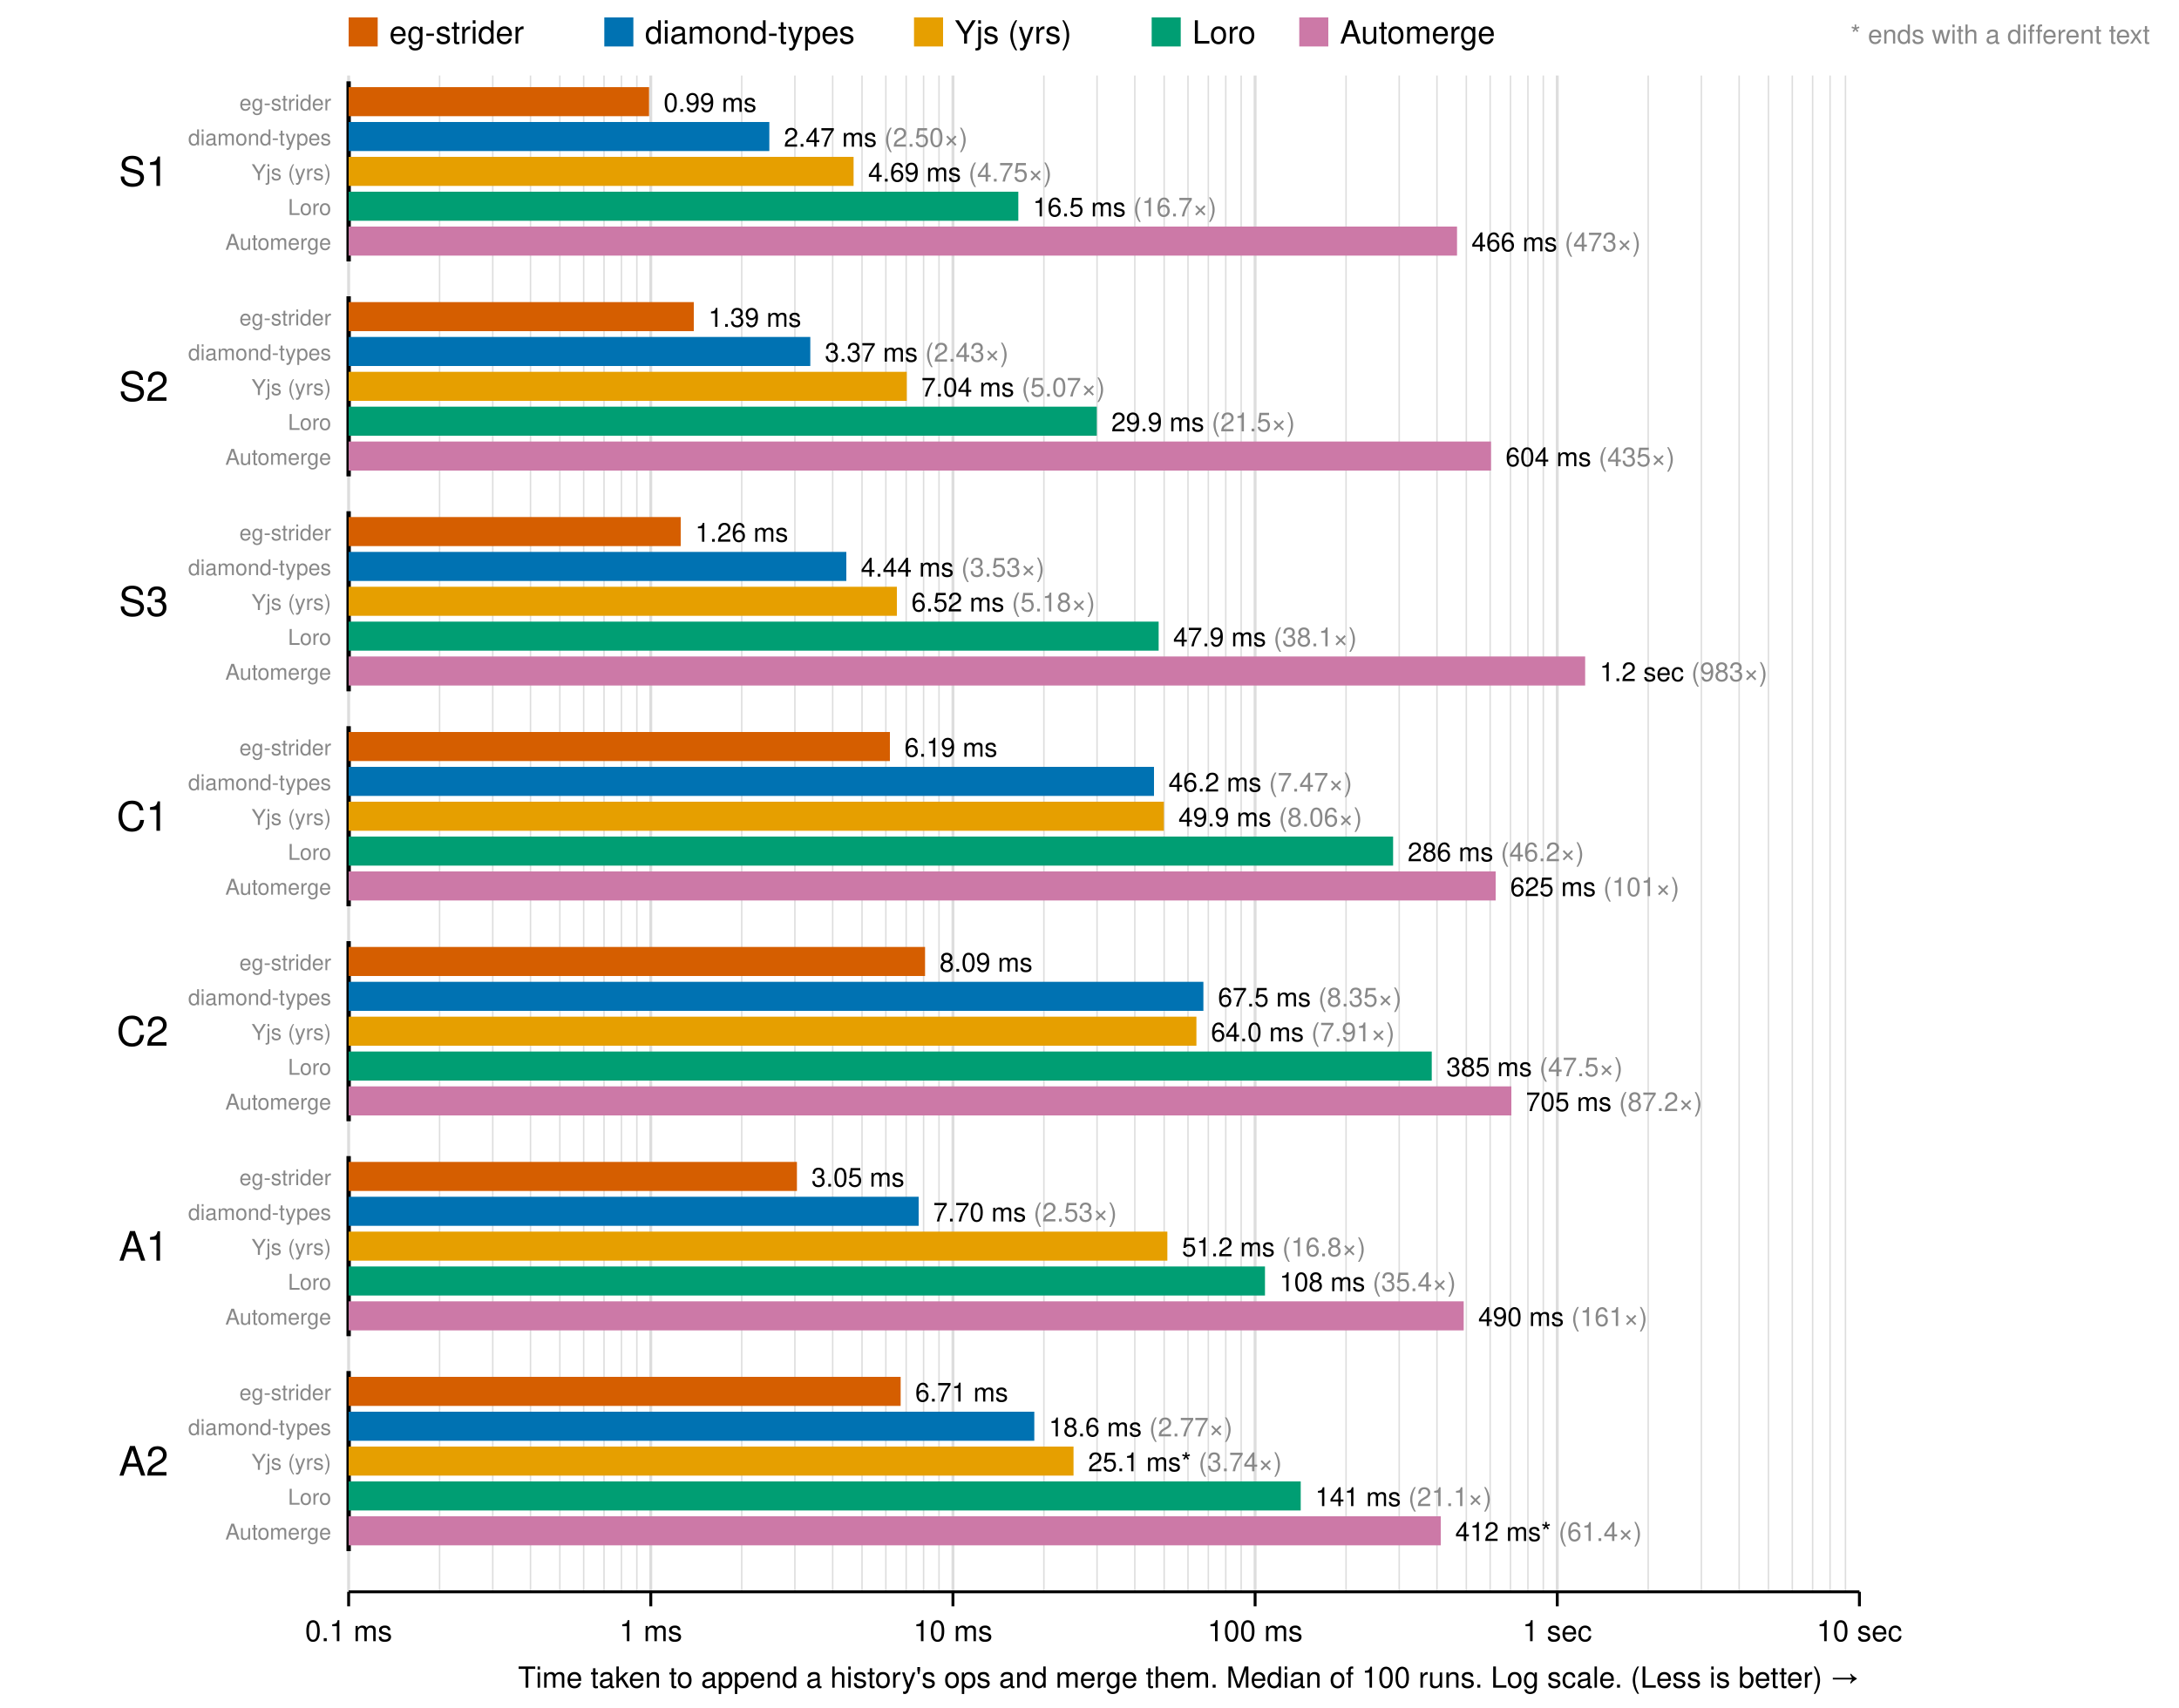
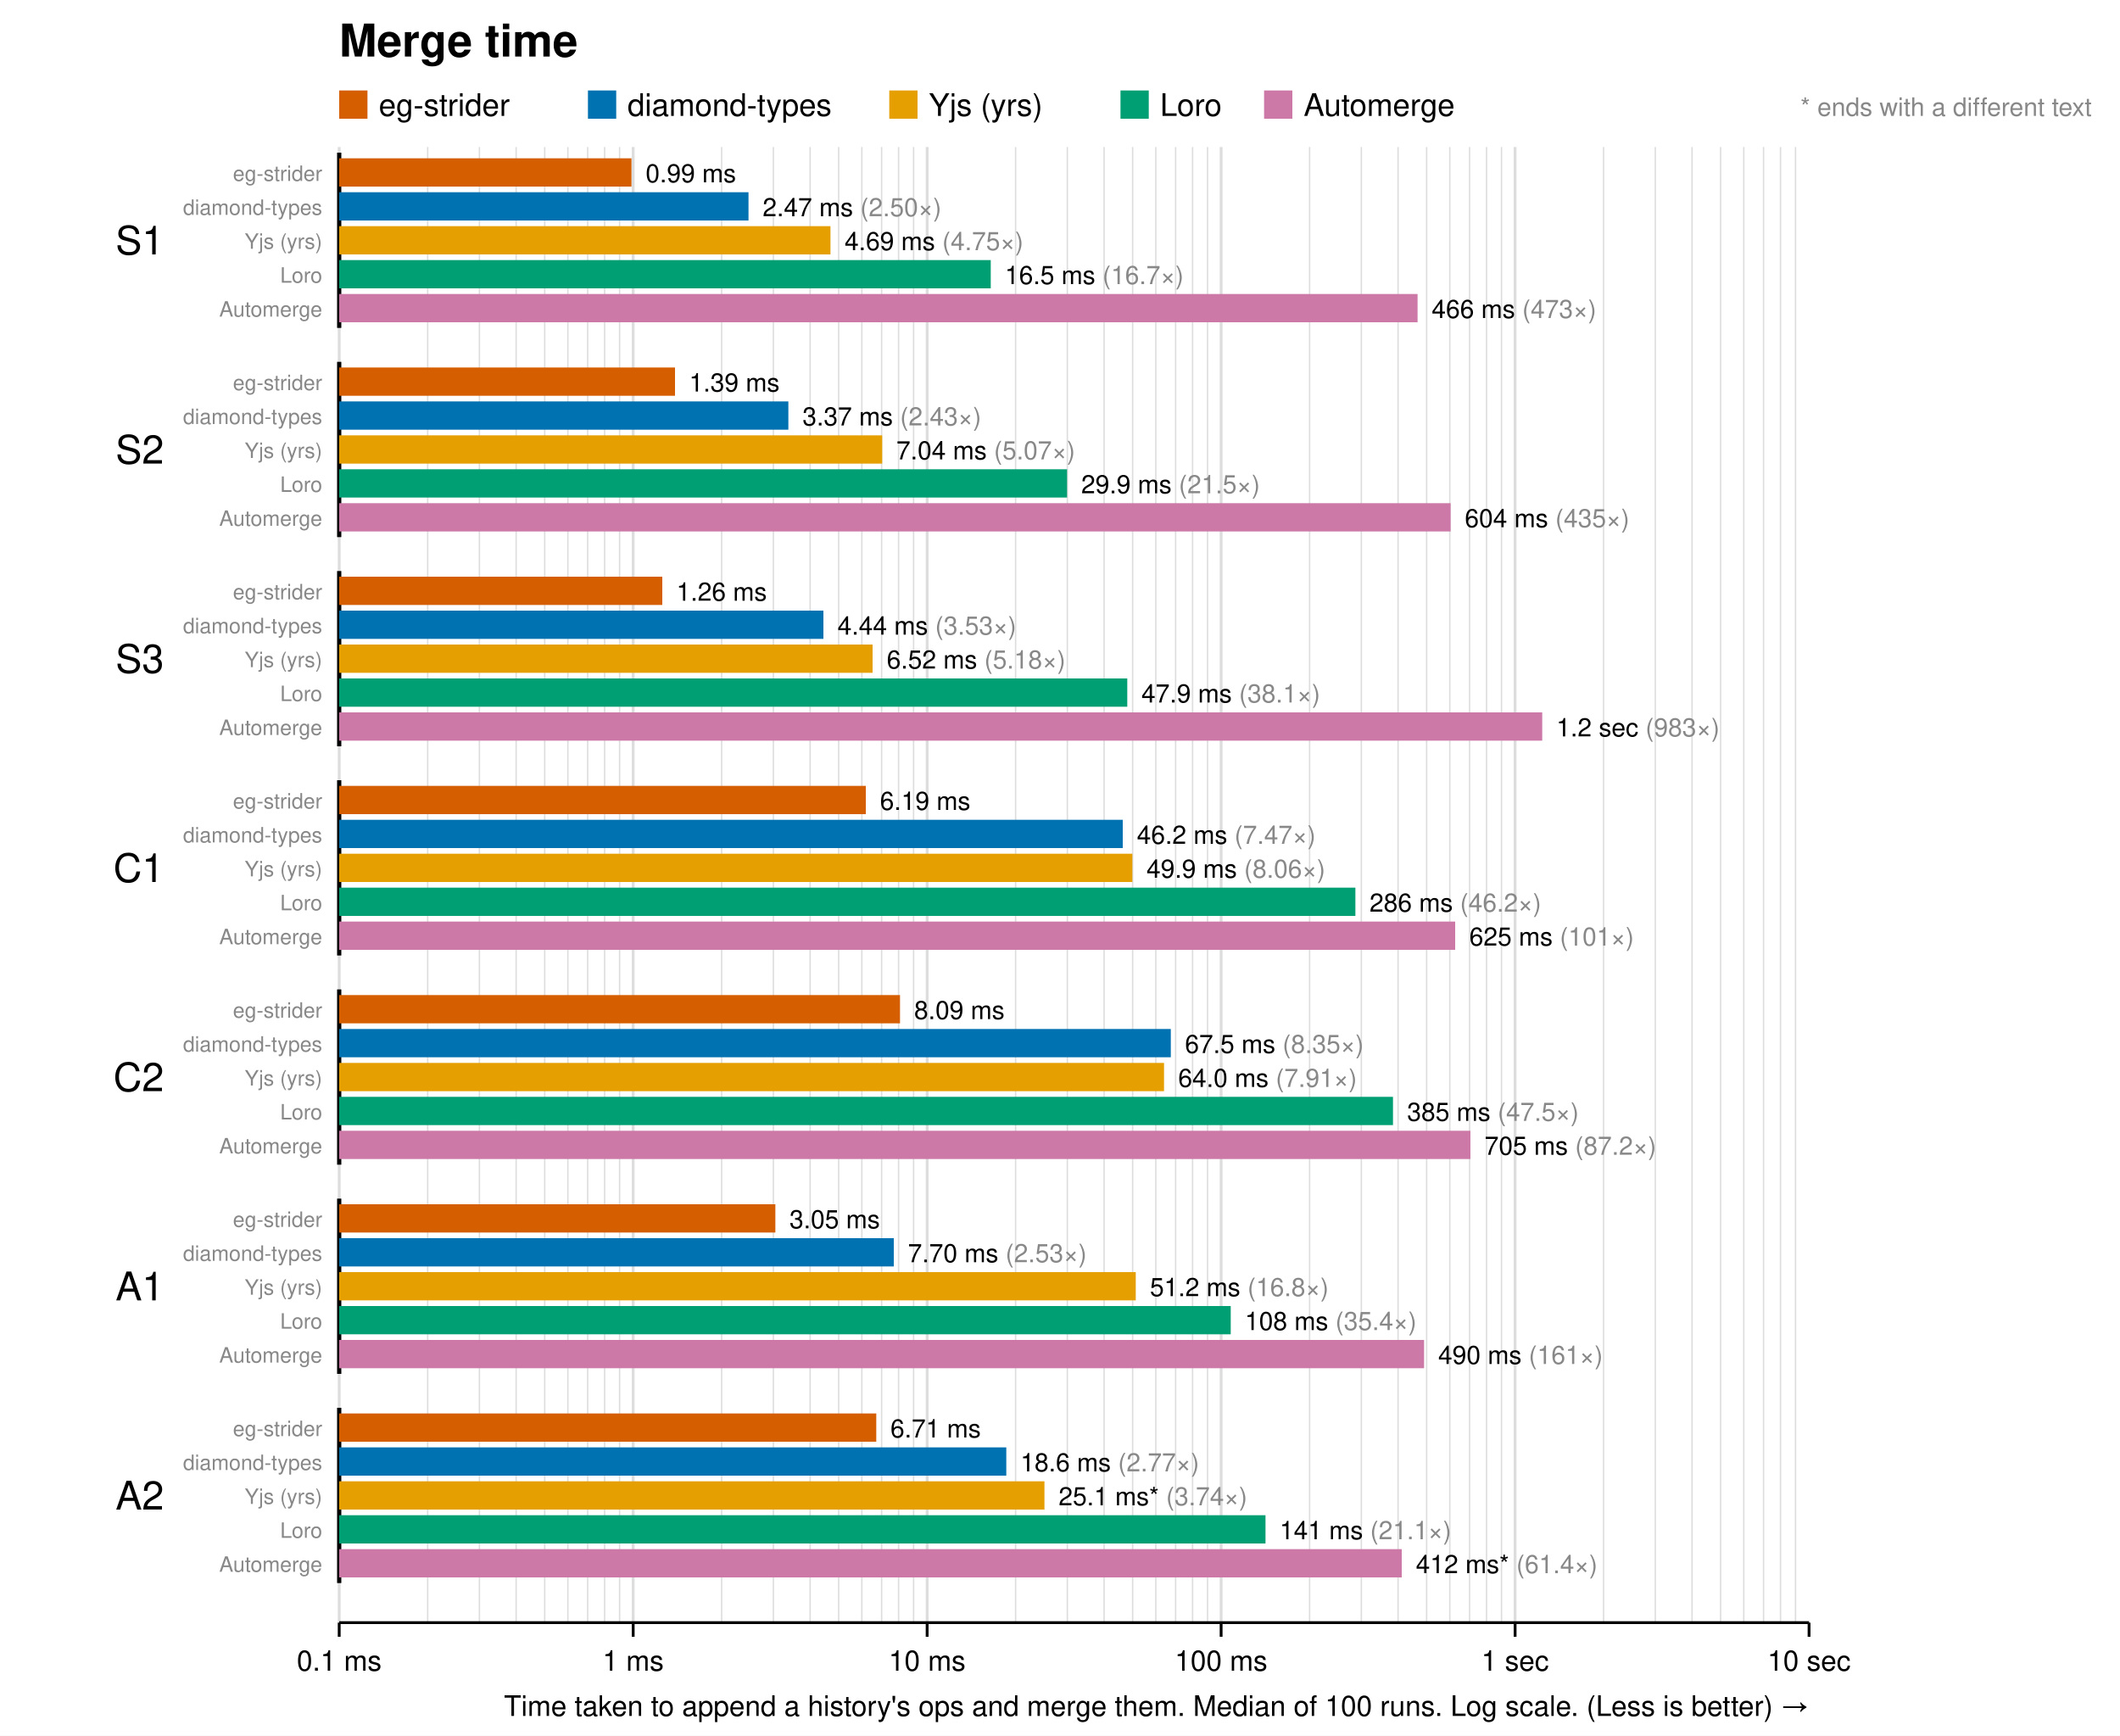
- <svg xmlns="http://www.w3.org/2000/svg" viewBox="0 0 750 588" font-family="Helvetica, Arial, sans-serif">
-   <rect width="750" height="588" fill="white" />
-   <rect x="120" y="6" width="10" height="10" fill="#d55e00" />
-   <text x="134" y="15" font-size="11">eg-strider</text>
-   <rect x="208.0" y="6" width="10" height="10" fill="#0072b2" />
-   <text x="222.0" y="15" font-size="11">diamond-types</text>
-   <rect x="314.6" y="6" width="10" height="10" fill="#e69f00" />
-   <text x="328.6" y="15" font-size="11">Yjs (yrs)</text>
-   <rect x="396.4" y="6" width="10" height="10" fill="#009e73" />
-   <text x="410.4" y="15" font-size="11">Loro</text>
-   <rect x="447.2" y="6" width="10" height="10" fill="#cc79a7" />
-   <text x="461.2" y="15" font-size="11">Automerge</text>
-   <text x="740" y="15" font-size="9" fill="#888" text-anchor="end">* ends with a different text</text>
-   <line x1="120.0" y1="26" x2="120.0" y2="548" stroke="#ddd" stroke-width="1" />
-   <line x1="151.3" y1="26" x2="151.3" y2="548" stroke="#ddd" stroke-width="0.5" />
-   <line x1="169.6" y1="26" x2="169.6" y2="548" stroke="#ddd" stroke-width="0.5" />
-   <line x1="182.6" y1="26" x2="182.6" y2="548" stroke="#ddd" stroke-width="0.5" />
-   <line x1="192.7" y1="26" x2="192.7" y2="548" stroke="#ddd" stroke-width="0.5" />
-   <line x1="200.9" y1="26" x2="200.9" y2="548" stroke="#ddd" stroke-width="0.5" />
-   <line x1="207.9" y1="26" x2="207.9" y2="548" stroke="#ddd" stroke-width="0.5" />
-   <line x1="213.9" y1="26" x2="213.9" y2="548" stroke="#ddd" stroke-width="0.5" />
-   <line x1="219.2" y1="26" x2="219.2" y2="548" stroke="#ddd" stroke-width="0.5" />
-   <line x1="224.0" y1="26" x2="224.0" y2="548" stroke="#ddd" stroke-width="1" />
-   <line x1="255.3" y1="26" x2="255.3" y2="548" stroke="#ddd" stroke-width="0.5" />
-   <line x1="273.6" y1="26" x2="273.6" y2="548" stroke="#ddd" stroke-width="0.5" />
-   <line x1="286.6" y1="26" x2="286.6" y2="548" stroke="#ddd" stroke-width="0.5" />
-   <line x1="296.7" y1="26" x2="296.7" y2="548" stroke="#ddd" stroke-width="0.5" />
-   <line x1="304.9" y1="26" x2="304.9" y2="548" stroke="#ddd" stroke-width="0.5" />
-   <line x1="311.9" y1="26" x2="311.9" y2="548" stroke="#ddd" stroke-width="0.5" />
-   <line x1="317.9" y1="26" x2="317.9" y2="548" stroke="#ddd" stroke-width="0.5" />
-   <line x1="323.2" y1="26" x2="323.2" y2="548" stroke="#ddd" stroke-width="0.5" />
-   <line x1="328.0" y1="26" x2="328.0" y2="548" stroke="#ddd" stroke-width="1" />
-   <line x1="359.3" y1="26" x2="359.3" y2="548" stroke="#ddd" stroke-width="0.5" />
-   <line x1="377.6" y1="26" x2="377.6" y2="548" stroke="#ddd" stroke-width="0.5" />
-   <line x1="390.6" y1="26" x2="390.6" y2="548" stroke="#ddd" stroke-width="0.5" />
-   <line x1="400.7" y1="26" x2="400.7" y2="548" stroke="#ddd" stroke-width="0.5" />
-   <line x1="408.9" y1="26" x2="408.9" y2="548" stroke="#ddd" stroke-width="0.5" />
-   <line x1="415.9" y1="26" x2="415.9" y2="548" stroke="#ddd" stroke-width="0.5" />
-   <line x1="421.9" y1="26" x2="421.9" y2="548" stroke="#ddd" stroke-width="0.5" />
-   <line x1="427.2" y1="26" x2="427.2" y2="548" stroke="#ddd" stroke-width="0.5" />
-   <line x1="432.0" y1="26" x2="432.0" y2="548" stroke="#ddd" stroke-width="1" />
-   <line x1="463.3" y1="26" x2="463.3" y2="548" stroke="#ddd" stroke-width="0.5" />
-   <line x1="481.6" y1="26" x2="481.6" y2="548" stroke="#ddd" stroke-width="0.5" />
-   <line x1="494.6" y1="26" x2="494.6" y2="548" stroke="#ddd" stroke-width="0.5" />
-   <line x1="504.7" y1="26" x2="504.7" y2="548" stroke="#ddd" stroke-width="0.5" />
-   <line x1="512.9" y1="26" x2="512.9" y2="548" stroke="#ddd" stroke-width="0.5" />
-   <line x1="519.9" y1="26" x2="519.9" y2="548" stroke="#ddd" stroke-width="0.5" />
-   <line x1="525.9" y1="26" x2="525.9" y2="548" stroke="#ddd" stroke-width="0.5" />
-   <line x1="531.2" y1="26" x2="531.2" y2="548" stroke="#ddd" stroke-width="0.5" />
-   <line x1="536.0" y1="26" x2="536.0" y2="548" stroke="#ddd" stroke-width="1" />
-   <line x1="567.3" y1="26" x2="567.3" y2="548" stroke="#ddd" stroke-width="0.5" />
-   <line x1="585.6" y1="26" x2="585.6" y2="548" stroke="#ddd" stroke-width="0.5" />
-   <line x1="598.6" y1="26" x2="598.6" y2="548" stroke="#ddd" stroke-width="0.5" />
-   <line x1="608.7" y1="26" x2="608.7" y2="548" stroke="#ddd" stroke-width="0.5" />
-   <line x1="616.9" y1="26" x2="616.9" y2="548" stroke="#ddd" stroke-width="0.5" />
-   <line x1="623.9" y1="26" x2="623.9" y2="548" stroke="#ddd" stroke-width="0.5" />
-   <line x1="629.9" y1="26" x2="629.9" y2="548" stroke="#ddd" stroke-width="0.5" />
-   <line x1="635.2" y1="26" x2="635.2" y2="548" stroke="#ddd" stroke-width="0.5" />
-   <line x1="120.0" y1="548" x2="120.0" y2="553" stroke="black" />
-   <text x="120.0" y="565" font-size="10" text-anchor="middle">0.1 ms</text>
-   <line x1="224.0" y1="548" x2="224.0" y2="553" stroke="black" />
-   <text x="224.0" y="565" font-size="10" text-anchor="middle">1 ms</text>
-   <line x1="328.0" y1="548" x2="328.0" y2="553" stroke="black" />
-   <text x="328.0" y="565" font-size="10" text-anchor="middle">10 ms</text>
-   <line x1="432.0" y1="548" x2="432.0" y2="553" stroke="black" />
-   <text x="432.0" y="565" font-size="10" text-anchor="middle">100 ms</text>
-   <line x1="536.0" y1="548" x2="536.0" y2="553" stroke="black" />
-   <text x="536.0" y="565" font-size="10" text-anchor="middle">1 sec</text>
-   <line x1="640.0" y1="548" x2="640.0" y2="553" stroke="black" />
-   <text x="640.0" y="565" font-size="10" text-anchor="middle">10 sec</text>
-   <line x1="120" y1="548" x2="640" y2="548" stroke="black" />
-   <text x="640" y="581" font-size="10" text-anchor="end">Time taken to append a history's ops and merge them. Median of 100 runs. Log scale. (Less is better) →</text>
-   <text x="58" y="64.0" font-size="14" text-anchor="end">S1</text>
-   <line x1="120" y1="28" x2="120" y2="90" stroke="black" stroke-width="1.5" />
-   <text x="114" y="38" font-size="7.5" fill="#888" text-anchor="end">eg-strider</text>
-   <rect x="120" y="30" width="103.4" height="10" fill="#d55e00" />
-   <text x="228.4" y="38.5" font-size="9">0.99 ms</text>
-   <text x="114" y="50" font-size="7.5" fill="#888" text-anchor="end">diamond-types</text>
-   <rect x="120" y="42" width="144.8" height="10" fill="#0072b2" />
-   <text x="269.8" y="50.5" font-size="9">2.47 ms <tspan fill="#888">(2.50×)</tspan>
-   </text>
-   <text x="114" y="62" font-size="7.5" fill="#888" text-anchor="end">Yjs (yrs)</text>
-   <rect x="120" y="54" width="173.8" height="10" fill="#e69f00" />
-   <text x="298.8" y="62.5" font-size="9">4.69 ms <tspan fill="#888">(4.75×)</tspan>
-   </text>
-   <text x="114" y="74" font-size="7.5" fill="#888" text-anchor="end">Loro</text>
-   <rect x="120" y="66" width="230.5" height="10" fill="#009e73" />
-   <text x="355.5" y="74.5" font-size="9">16.5 ms <tspan fill="#888">(16.7×)</tspan>
-   </text>
-   <text x="114" y="86" font-size="7.5" fill="#888" text-anchor="end">Automerge</text>
-   <rect x="120" y="78" width="381.5" height="10" fill="#cc79a7" />
-   <text x="506.5" y="86.5" font-size="9">466 ms <tspan fill="#888">(473×)</tspan>
-   </text>
-   <text x="58" y="138.0" font-size="14" text-anchor="end">S2</text>
-   <line x1="120" y1="102" x2="120" y2="164" stroke="black" stroke-width="1.5" />
-   <text x="114" y="112" font-size="7.5" fill="#888" text-anchor="end">eg-strider</text>
-   <rect x="120" y="104" width="118.8" height="10" fill="#d55e00" />
-   <text x="243.8" y="112.5" font-size="9">1.39 ms</text>
-   <text x="114" y="124" font-size="7.5" fill="#888" text-anchor="end">diamond-types</text>
-   <rect x="120" y="116" width="158.9" height="10" fill="#0072b2" />
-   <text x="283.9" y="124.5" font-size="9">3.37 ms <tspan fill="#888">(2.43×)</tspan>
-   </text>
-   <text x="114" y="136" font-size="7.5" fill="#888" text-anchor="end">Yjs (yrs)</text>
-   <rect x="120" y="128" width="192.1" height="10" fill="#e69f00" />
-   <text x="317.1" y="136.5" font-size="9">7.04 ms <tspan fill="#888">(5.07×)</tspan>
-   </text>
-   <text x="114" y="148" font-size="7.5" fill="#888" text-anchor="end">Loro</text>
-   <rect x="120" y="140" width="257.5" height="10" fill="#009e73" />
-   <text x="382.5" y="148.5" font-size="9">29.9 ms <tspan fill="#888">(21.5×)</tspan>
-   </text>
-   <text x="114" y="160" font-size="7.5" fill="#888" text-anchor="end">Automerge</text>
-   <rect x="120" y="152" width="393.2" height="10" fill="#cc79a7" />
-   <text x="518.2" y="160.5" font-size="9">604 ms <tspan fill="#888">(435×)</tspan>
-   </text>
-   <text x="58" y="212.0" font-size="14" text-anchor="end">S3</text>
-   <line x1="120" y1="176" x2="120" y2="238" stroke="black" stroke-width="1.5" />
-   <text x="114" y="186" font-size="7.5" fill="#888" text-anchor="end">eg-strider</text>
-   <rect x="120" y="178" width="114.3" height="10" fill="#d55e00" />
-   <text x="239.3" y="186.5" font-size="9">1.26 ms</text>
-   <text x="114" y="198" font-size="7.5" fill="#888" text-anchor="end">diamond-types</text>
-   <rect x="120" y="190" width="171.3" height="10" fill="#0072b2" />
-   <text x="296.3" y="198.5" font-size="9">4.44 ms <tspan fill="#888">(3.53×)</tspan>
-   </text>
-   <text x="114" y="210" font-size="7.5" fill="#888" text-anchor="end">Yjs (yrs)</text>
-   <rect x="120" y="202" width="188.7" height="10" fill="#e69f00" />
-   <text x="313.7" y="210.5" font-size="9">6.52 ms <tspan fill="#888">(5.18×)</tspan>
-   </text>
-   <text x="114" y="222" font-size="7.5" fill="#888" text-anchor="end">Loro</text>
-   <rect x="120" y="214" width="278.8" height="10" fill="#009e73" />
-   <text x="403.8" y="222.5" font-size="9">47.9 ms <tspan fill="#888">(38.1×)</tspan>
-   </text>
-   <text x="114" y="234" font-size="7.5" fill="#888" text-anchor="end">Automerge</text>
-   <rect x="120" y="226" width="425.6" height="10" fill="#cc79a7" />
-   <text x="550.6" y="234.5" font-size="9">1.2 sec <tspan fill="#888">(983×)</tspan>
-   </text>
-   <text x="58" y="286.0" font-size="14" text-anchor="end">C1</text>
-   <line x1="120" y1="250" x2="120" y2="312" stroke="black" stroke-width="1.5" />
-   <text x="114" y="260" font-size="7.5" fill="#888" text-anchor="end">eg-strider</text>
-   <rect x="120" y="252" width="186.3" height="10" fill="#d55e00" />
-   <text x="311.3" y="260.5" font-size="9">6.19 ms</text>
-   <text x="114" y="272" font-size="7.5" fill="#888" text-anchor="end">diamond-types</text>
-   <rect x="120" y="264" width="277.2" height="10" fill="#0072b2" />
-   <text x="402.2" y="272.5" font-size="9">46.2 ms <tspan fill="#888">(7.47×)</tspan>
-   </text>
-   <text x="114" y="284" font-size="7.5" fill="#888" text-anchor="end">Yjs (yrs)</text>
-   <rect x="120" y="276" width="280.6" height="10" fill="#e69f00" />
-   <text x="405.6" y="284.5" font-size="9">49.9 ms <tspan fill="#888">(8.06×)</tspan>
-   </text>
-   <text x="114" y="296" font-size="7.5" fill="#888" text-anchor="end">Loro</text>
-   <rect x="120" y="288" width="359.5" height="10" fill="#009e73" />
-   <text x="484.5" y="296.5" font-size="9">286 ms <tspan fill="#888">(46.2×)</tspan>
-   </text>
-   <text x="114" y="308" font-size="7.5" fill="#888" text-anchor="end">Automerge</text>
-   <rect x="120" y="300" width="394.8" height="10" fill="#cc79a7" />
-   <text x="519.8" y="308.5" font-size="9">625 ms <tspan fill="#888">(101×)</tspan>
-   </text>
-   <text x="58" y="360.0" font-size="14" text-anchor="end">C2</text>
-   <line x1="120" y1="324" x2="120" y2="386" stroke="black" stroke-width="1.5" />
-   <text x="114" y="334" font-size="7.5" fill="#888" text-anchor="end">eg-strider</text>
-   <rect x="120" y="326" width="198.4" height="10" fill="#d55e00" />
-   <text x="323.4" y="334.5" font-size="9">8.09 ms</text>
-   <text x="114" y="346" font-size="7.5" fill="#888" text-anchor="end">diamond-types</text>
-   <rect x="120" y="338" width="294.2" height="10" fill="#0072b2" />
-   <text x="419.2" y="346.5" font-size="9">67.5 ms <tspan fill="#888">(8.35×)</tspan>
-   </text>
-   <text x="114" y="358" font-size="7.5" fill="#888" text-anchor="end">Yjs (yrs)</text>
-   <rect x="120" y="350" width="291.8" height="10" fill="#e69f00" />
-   <text x="416.8" y="358.5" font-size="9">64.0 ms <tspan fill="#888">(7.91×)</tspan>
-   </text>
-   <text x="114" y="370" font-size="7.5" fill="#888" text-anchor="end">Loro</text>
-   <rect x="120" y="362" width="372.8" height="10" fill="#009e73" />
-   <text x="497.8" y="370.5" font-size="9">385 ms <tspan fill="#888">(47.5×)</tspan>
-   </text>
-   <text x="114" y="382" font-size="7.5" fill="#888" text-anchor="end">Automerge</text>
-   <rect x="120" y="374" width="400.2" height="10" fill="#cc79a7" />
-   <text x="525.2" y="382.5" font-size="9">705 ms <tspan fill="#888">(87.2×)</tspan>
-   </text>
-   <text x="58" y="434.0" font-size="14" text-anchor="end">A1</text>
-   <line x1="120" y1="398" x2="120" y2="460" stroke="black" stroke-width="1.5" />
-   <text x="114" y="408" font-size="7.5" fill="#888" text-anchor="end">eg-strider</text>
-   <rect x="120" y="400" width="154.3" height="10" fill="#d55e00" />
-   <text x="279.3" y="408.5" font-size="9">3.05 ms</text>
-   <text x="114" y="420" font-size="7.5" fill="#888" text-anchor="end">diamond-types</text>
-   <rect x="120" y="412" width="196.2" height="10" fill="#0072b2" />
-   <text x="321.2" y="420.5" font-size="9">7.70 ms <tspan fill="#888">(2.53×)</tspan>
-   </text>
-   <text x="114" y="432" font-size="7.5" fill="#888" text-anchor="end">Yjs (yrs)</text>
-   <rect x="120" y="424" width="281.8" height="10" fill="#e69f00" />
-   <text x="406.8" y="432.5" font-size="9">51.2 ms <tspan fill="#888">(16.8×)</tspan>
-   </text>
-   <text x="114" y="444" font-size="7.5" fill="#888" text-anchor="end">Loro</text>
-   <rect x="120" y="436" width="315.4" height="10" fill="#009e73" />
-   <text x="440.4" y="444.5" font-size="9">108 ms <tspan fill="#888">(35.4×)</tspan>
-   </text>
-   <text x="114" y="456" font-size="7.5" fill="#888" text-anchor="end">Automerge</text>
-   <rect x="120" y="448" width="383.8" height="10" fill="#cc79a7" />
-   <text x="508.8" y="456.5" font-size="9">490 ms <tspan fill="#888">(161×)</tspan>
-   </text>
-   <text x="58" y="508.0" font-size="14" text-anchor="end">A2</text>
-   <line x1="120" y1="472" x2="120" y2="534" stroke="black" stroke-width="1.5" />
-   <text x="114" y="482" font-size="7.5" fill="#888" text-anchor="end">eg-strider</text>
-   <rect x="120" y="474" width="190.0" height="10" fill="#d55e00" />
-   <text x="315.0" y="482.5" font-size="9">6.71 ms</text>
-   <text x="114" y="494" font-size="7.5" fill="#888" text-anchor="end">diamond-types</text>
-   <rect x="120" y="486" width="236.0" height="10" fill="#0072b2" />
-   <text x="361.0" y="494.5" font-size="9">18.6 ms <tspan fill="#888">(2.77×)</tspan>
-   </text>
-   <text x="114" y="506" font-size="7.5" fill="#888" text-anchor="end">Yjs (yrs)</text>
-   <rect x="120" y="498" width="249.5" height="10" fill="#e69f00" />
-   <text x="374.5" y="506.5" font-size="9">25.1 ms* <tspan fill="#888">(3.74×)</tspan>
-   </text>
-   <text x="114" y="518" font-size="7.5" fill="#888" text-anchor="end">Loro</text>
-   <rect x="120" y="510" width="327.7" height="10" fill="#009e73" />
-   <text x="452.7" y="518.5" font-size="9">141 ms <tspan fill="#888">(21.1×)</tspan>
-   </text>
-   <text x="114" y="530" font-size="7.5" fill="#888" text-anchor="end">Automerge</text>
-   <rect x="120" y="522" width="375.9" height="10" fill="#cc79a7" />
-   <text x="500.9" y="530.5" font-size="9">412 ms* <tspan fill="#888">(61.4×)</tspan>
+ <svg xmlns="http://www.w3.org/2000/svg" viewBox="0 0 750 614" font-family="Helvetica, Arial, sans-serif">
+   <rect width="750" height="614" fill="white" />
+   <text x="120" y="20" font-size="16" font-weight="bold">Merge time</text>
+   <rect x="120" y="32" width="10" height="10" fill="#d55e00" />
+   <text x="134" y="41" font-size="11">eg-strider</text>
+   <rect x="208.0" y="32" width="10" height="10" fill="#0072b2" />
+   <text x="222.0" y="41" font-size="11">diamond-types</text>
+   <rect x="314.6" y="32" width="10" height="10" fill="#e69f00" />
+   <text x="328.6" y="41" font-size="11">Yjs (yrs)</text>
+   <rect x="396.4" y="32" width="10" height="10" fill="#009e73" />
+   <text x="410.4" y="41" font-size="11">Loro</text>
+   <rect x="447.2" y="32" width="10" height="10" fill="#cc79a7" />
+   <text x="461.2" y="41" font-size="11">Automerge</text>
+   <text x="740" y="41" font-size="9" fill="#888" text-anchor="end">* ends with a different text</text>
+   <line x1="120.0" y1="52" x2="120.0" y2="574" stroke="#ddd" stroke-width="1" />
+   <line x1="151.3" y1="52" x2="151.3" y2="574" stroke="#ddd" stroke-width="0.5" />
+   <line x1="169.6" y1="52" x2="169.6" y2="574" stroke="#ddd" stroke-width="0.5" />
+   <line x1="182.6" y1="52" x2="182.6" y2="574" stroke="#ddd" stroke-width="0.5" />
+   <line x1="192.7" y1="52" x2="192.7" y2="574" stroke="#ddd" stroke-width="0.5" />
+   <line x1="200.9" y1="52" x2="200.9" y2="574" stroke="#ddd" stroke-width="0.5" />
+   <line x1="207.9" y1="52" x2="207.9" y2="574" stroke="#ddd" stroke-width="0.5" />
+   <line x1="213.9" y1="52" x2="213.9" y2="574" stroke="#ddd" stroke-width="0.5" />
+   <line x1="219.2" y1="52" x2="219.2" y2="574" stroke="#ddd" stroke-width="0.5" />
+   <line x1="224.0" y1="52" x2="224.0" y2="574" stroke="#ddd" stroke-width="1" />
+   <line x1="255.3" y1="52" x2="255.3" y2="574" stroke="#ddd" stroke-width="0.5" />
+   <line x1="273.6" y1="52" x2="273.6" y2="574" stroke="#ddd" stroke-width="0.5" />
+   <line x1="286.6" y1="52" x2="286.6" y2="574" stroke="#ddd" stroke-width="0.5" />
+   <line x1="296.7" y1="52" x2="296.7" y2="574" stroke="#ddd" stroke-width="0.5" />
+   <line x1="304.9" y1="52" x2="304.9" y2="574" stroke="#ddd" stroke-width="0.5" />
+   <line x1="311.9" y1="52" x2="311.9" y2="574" stroke="#ddd" stroke-width="0.5" />
+   <line x1="317.9" y1="52" x2="317.9" y2="574" stroke="#ddd" stroke-width="0.5" />
+   <line x1="323.2" y1="52" x2="323.2" y2="574" stroke="#ddd" stroke-width="0.5" />
+   <line x1="328.0" y1="52" x2="328.0" y2="574" stroke="#ddd" stroke-width="1" />
+   <line x1="359.3" y1="52" x2="359.3" y2="574" stroke="#ddd" stroke-width="0.5" />
+   <line x1="377.6" y1="52" x2="377.6" y2="574" stroke="#ddd" stroke-width="0.5" />
+   <line x1="390.6" y1="52" x2="390.6" y2="574" stroke="#ddd" stroke-width="0.5" />
+   <line x1="400.7" y1="52" x2="400.7" y2="574" stroke="#ddd" stroke-width="0.5" />
+   <line x1="408.9" y1="52" x2="408.9" y2="574" stroke="#ddd" stroke-width="0.5" />
+   <line x1="415.9" y1="52" x2="415.9" y2="574" stroke="#ddd" stroke-width="0.5" />
+   <line x1="421.9" y1="52" x2="421.9" y2="574" stroke="#ddd" stroke-width="0.5" />
+   <line x1="427.2" y1="52" x2="427.2" y2="574" stroke="#ddd" stroke-width="0.5" />
+   <line x1="432.0" y1="52" x2="432.0" y2="574" stroke="#ddd" stroke-width="1" />
+   <line x1="463.3" y1="52" x2="463.3" y2="574" stroke="#ddd" stroke-width="0.5" />
+   <line x1="481.6" y1="52" x2="481.6" y2="574" stroke="#ddd" stroke-width="0.5" />
+   <line x1="494.6" y1="52" x2="494.6" y2="574" stroke="#ddd" stroke-width="0.5" />
+   <line x1="504.7" y1="52" x2="504.7" y2="574" stroke="#ddd" stroke-width="0.5" />
+   <line x1="512.9" y1="52" x2="512.9" y2="574" stroke="#ddd" stroke-width="0.5" />
+   <line x1="519.9" y1="52" x2="519.9" y2="574" stroke="#ddd" stroke-width="0.5" />
+   <line x1="525.9" y1="52" x2="525.9" y2="574" stroke="#ddd" stroke-width="0.5" />
+   <line x1="531.2" y1="52" x2="531.2" y2="574" stroke="#ddd" stroke-width="0.5" />
+   <line x1="536.0" y1="52" x2="536.0" y2="574" stroke="#ddd" stroke-width="1" />
+   <line x1="567.3" y1="52" x2="567.3" y2="574" stroke="#ddd" stroke-width="0.5" />
+   <line x1="585.6" y1="52" x2="585.6" y2="574" stroke="#ddd" stroke-width="0.5" />
+   <line x1="598.6" y1="52" x2="598.6" y2="574" stroke="#ddd" stroke-width="0.5" />
+   <line x1="608.7" y1="52" x2="608.7" y2="574" stroke="#ddd" stroke-width="0.5" />
+   <line x1="616.9" y1="52" x2="616.9" y2="574" stroke="#ddd" stroke-width="0.5" />
+   <line x1="623.9" y1="52" x2="623.9" y2="574" stroke="#ddd" stroke-width="0.5" />
+   <line x1="629.9" y1="52" x2="629.9" y2="574" stroke="#ddd" stroke-width="0.5" />
+   <line x1="635.2" y1="52" x2="635.2" y2="574" stroke="#ddd" stroke-width="0.5" />
+   <line x1="120.0" y1="574" x2="120.0" y2="579" stroke="black" />
+   <text x="120.0" y="591" font-size="10" text-anchor="middle">0.1 ms</text>
+   <line x1="224.0" y1="574" x2="224.0" y2="579" stroke="black" />
+   <text x="224.0" y="591" font-size="10" text-anchor="middle">1 ms</text>
+   <line x1="328.0" y1="574" x2="328.0" y2="579" stroke="black" />
+   <text x="328.0" y="591" font-size="10" text-anchor="middle">10 ms</text>
+   <line x1="432.0" y1="574" x2="432.0" y2="579" stroke="black" />
+   <text x="432.0" y="591" font-size="10" text-anchor="middle">100 ms</text>
+   <line x1="536.0" y1="574" x2="536.0" y2="579" stroke="black" />
+   <text x="536.0" y="591" font-size="10" text-anchor="middle">1 sec</text>
+   <line x1="640.0" y1="574" x2="640.0" y2="579" stroke="black" />
+   <text x="640.0" y="591" font-size="10" text-anchor="middle">10 sec</text>
+   <line x1="120" y1="574" x2="640" y2="574" stroke="black" />
+   <text x="640" y="607" font-size="10" text-anchor="end">Time taken to append a history's ops and merge them. Median of 100 runs. Log scale. (Less is better) →</text>
+   <text x="58" y="90.0" font-size="14" text-anchor="end">S1</text>
+   <line x1="120" y1="54" x2="120" y2="116" stroke="black" stroke-width="1.5" />
+   <text x="114" y="64" font-size="7.5" fill="#888" text-anchor="end">eg-strider</text>
+   <rect x="120" y="56" width="103.4" height="10" fill="#d55e00" />
+   <text x="228.4" y="64.5" font-size="9">0.99 ms</text>
+   <text x="114" y="76" font-size="7.5" fill="#888" text-anchor="end">diamond-types</text>
+   <rect x="120" y="68" width="144.8" height="10" fill="#0072b2" />
+   <text x="269.8" y="76.5" font-size="9">2.47 ms <tspan fill="#888">(2.50×)</tspan>
+   </text>
+   <text x="114" y="88" font-size="7.5" fill="#888" text-anchor="end">Yjs (yrs)</text>
+   <rect x="120" y="80" width="173.8" height="10" fill="#e69f00" />
+   <text x="298.8" y="88.5" font-size="9">4.69 ms <tspan fill="#888">(4.75×)</tspan>
+   </text>
+   <text x="114" y="100" font-size="7.5" fill="#888" text-anchor="end">Loro</text>
+   <rect x="120" y="92" width="230.5" height="10" fill="#009e73" />
+   <text x="355.5" y="100.5" font-size="9">16.5 ms <tspan fill="#888">(16.7×)</tspan>
+   </text>
+   <text x="114" y="112" font-size="7.5" fill="#888" text-anchor="end">Automerge</text>
+   <rect x="120" y="104" width="381.5" height="10" fill="#cc79a7" />
+   <text x="506.5" y="112.5" font-size="9">466 ms <tspan fill="#888">(473×)</tspan>
+   </text>
+   <text x="58" y="164.0" font-size="14" text-anchor="end">S2</text>
+   <line x1="120" y1="128" x2="120" y2="190" stroke="black" stroke-width="1.5" />
+   <text x="114" y="138" font-size="7.5" fill="#888" text-anchor="end">eg-strider</text>
+   <rect x="120" y="130" width="118.8" height="10" fill="#d55e00" />
+   <text x="243.8" y="138.5" font-size="9">1.39 ms</text>
+   <text x="114" y="150" font-size="7.5" fill="#888" text-anchor="end">diamond-types</text>
+   <rect x="120" y="142" width="158.9" height="10" fill="#0072b2" />
+   <text x="283.9" y="150.5" font-size="9">3.37 ms <tspan fill="#888">(2.43×)</tspan>
+   </text>
+   <text x="114" y="162" font-size="7.5" fill="#888" text-anchor="end">Yjs (yrs)</text>
+   <rect x="120" y="154" width="192.1" height="10" fill="#e69f00" />
+   <text x="317.1" y="162.5" font-size="9">7.04 ms <tspan fill="#888">(5.07×)</tspan>
+   </text>
+   <text x="114" y="174" font-size="7.5" fill="#888" text-anchor="end">Loro</text>
+   <rect x="120" y="166" width="257.5" height="10" fill="#009e73" />
+   <text x="382.5" y="174.5" font-size="9">29.9 ms <tspan fill="#888">(21.5×)</tspan>
+   </text>
+   <text x="114" y="186" font-size="7.5" fill="#888" text-anchor="end">Automerge</text>
+   <rect x="120" y="178" width="393.2" height="10" fill="#cc79a7" />
+   <text x="518.2" y="186.5" font-size="9">604 ms <tspan fill="#888">(435×)</tspan>
+   </text>
+   <text x="58" y="238.0" font-size="14" text-anchor="end">S3</text>
+   <line x1="120" y1="202" x2="120" y2="264" stroke="black" stroke-width="1.5" />
+   <text x="114" y="212" font-size="7.5" fill="#888" text-anchor="end">eg-strider</text>
+   <rect x="120" y="204" width="114.3" height="10" fill="#d55e00" />
+   <text x="239.3" y="212.5" font-size="9">1.26 ms</text>
+   <text x="114" y="224" font-size="7.5" fill="#888" text-anchor="end">diamond-types</text>
+   <rect x="120" y="216" width="171.3" height="10" fill="#0072b2" />
+   <text x="296.3" y="224.5" font-size="9">4.44 ms <tspan fill="#888">(3.53×)</tspan>
+   </text>
+   <text x="114" y="236" font-size="7.5" fill="#888" text-anchor="end">Yjs (yrs)</text>
+   <rect x="120" y="228" width="188.7" height="10" fill="#e69f00" />
+   <text x="313.7" y="236.5" font-size="9">6.52 ms <tspan fill="#888">(5.18×)</tspan>
+   </text>
+   <text x="114" y="248" font-size="7.5" fill="#888" text-anchor="end">Loro</text>
+   <rect x="120" y="240" width="278.8" height="10" fill="#009e73" />
+   <text x="403.8" y="248.5" font-size="9">47.9 ms <tspan fill="#888">(38.1×)</tspan>
+   </text>
+   <text x="114" y="260" font-size="7.5" fill="#888" text-anchor="end">Automerge</text>
+   <rect x="120" y="252" width="425.6" height="10" fill="#cc79a7" />
+   <text x="550.6" y="260.5" font-size="9">1.2 sec <tspan fill="#888">(983×)</tspan>
+   </text>
+   <text x="58" y="312.0" font-size="14" text-anchor="end">C1</text>
+   <line x1="120" y1="276" x2="120" y2="338" stroke="black" stroke-width="1.5" />
+   <text x="114" y="286" font-size="7.5" fill="#888" text-anchor="end">eg-strider</text>
+   <rect x="120" y="278" width="186.3" height="10" fill="#d55e00" />
+   <text x="311.3" y="286.5" font-size="9">6.19 ms</text>
+   <text x="114" y="298" font-size="7.5" fill="#888" text-anchor="end">diamond-types</text>
+   <rect x="120" y="290" width="277.2" height="10" fill="#0072b2" />
+   <text x="402.2" y="298.5" font-size="9">46.2 ms <tspan fill="#888">(7.47×)</tspan>
+   </text>
+   <text x="114" y="310" font-size="7.5" fill="#888" text-anchor="end">Yjs (yrs)</text>
+   <rect x="120" y="302" width="280.6" height="10" fill="#e69f00" />
+   <text x="405.6" y="310.5" font-size="9">49.9 ms <tspan fill="#888">(8.06×)</tspan>
+   </text>
+   <text x="114" y="322" font-size="7.5" fill="#888" text-anchor="end">Loro</text>
+   <rect x="120" y="314" width="359.5" height="10" fill="#009e73" />
+   <text x="484.5" y="322.5" font-size="9">286 ms <tspan fill="#888">(46.2×)</tspan>
+   </text>
+   <text x="114" y="334" font-size="7.5" fill="#888" text-anchor="end">Automerge</text>
+   <rect x="120" y="326" width="394.8" height="10" fill="#cc79a7" />
+   <text x="519.8" y="334.5" font-size="9">625 ms <tspan fill="#888">(101×)</tspan>
+   </text>
+   <text x="58" y="386.0" font-size="14" text-anchor="end">C2</text>
+   <line x1="120" y1="350" x2="120" y2="412" stroke="black" stroke-width="1.5" />
+   <text x="114" y="360" font-size="7.5" fill="#888" text-anchor="end">eg-strider</text>
+   <rect x="120" y="352" width="198.4" height="10" fill="#d55e00" />
+   <text x="323.4" y="360.5" font-size="9">8.09 ms</text>
+   <text x="114" y="372" font-size="7.5" fill="#888" text-anchor="end">diamond-types</text>
+   <rect x="120" y="364" width="294.2" height="10" fill="#0072b2" />
+   <text x="419.2" y="372.5" font-size="9">67.5 ms <tspan fill="#888">(8.35×)</tspan>
+   </text>
+   <text x="114" y="384" font-size="7.5" fill="#888" text-anchor="end">Yjs (yrs)</text>
+   <rect x="120" y="376" width="291.8" height="10" fill="#e69f00" />
+   <text x="416.8" y="384.5" font-size="9">64.0 ms <tspan fill="#888">(7.91×)</tspan>
+   </text>
+   <text x="114" y="396" font-size="7.5" fill="#888" text-anchor="end">Loro</text>
+   <rect x="120" y="388" width="372.8" height="10" fill="#009e73" />
+   <text x="497.8" y="396.5" font-size="9">385 ms <tspan fill="#888">(47.5×)</tspan>
+   </text>
+   <text x="114" y="408" font-size="7.5" fill="#888" text-anchor="end">Automerge</text>
+   <rect x="120" y="400" width="400.2" height="10" fill="#cc79a7" />
+   <text x="525.2" y="408.5" font-size="9">705 ms <tspan fill="#888">(87.2×)</tspan>
+   </text>
+   <text x="58" y="460.0" font-size="14" text-anchor="end">A1</text>
+   <line x1="120" y1="424" x2="120" y2="486" stroke="black" stroke-width="1.5" />
+   <text x="114" y="434" font-size="7.5" fill="#888" text-anchor="end">eg-strider</text>
+   <rect x="120" y="426" width="154.3" height="10" fill="#d55e00" />
+   <text x="279.3" y="434.5" font-size="9">3.05 ms</text>
+   <text x="114" y="446" font-size="7.5" fill="#888" text-anchor="end">diamond-types</text>
+   <rect x="120" y="438" width="196.2" height="10" fill="#0072b2" />
+   <text x="321.2" y="446.5" font-size="9">7.70 ms <tspan fill="#888">(2.53×)</tspan>
+   </text>
+   <text x="114" y="458" font-size="7.5" fill="#888" text-anchor="end">Yjs (yrs)</text>
+   <rect x="120" y="450" width="281.8" height="10" fill="#e69f00" />
+   <text x="406.8" y="458.5" font-size="9">51.2 ms <tspan fill="#888">(16.8×)</tspan>
+   </text>
+   <text x="114" y="470" font-size="7.5" fill="#888" text-anchor="end">Loro</text>
+   <rect x="120" y="462" width="315.4" height="10" fill="#009e73" />
+   <text x="440.4" y="470.5" font-size="9">108 ms <tspan fill="#888">(35.4×)</tspan>
+   </text>
+   <text x="114" y="482" font-size="7.5" fill="#888" text-anchor="end">Automerge</text>
+   <rect x="120" y="474" width="383.8" height="10" fill="#cc79a7" />
+   <text x="508.8" y="482.5" font-size="9">490 ms <tspan fill="#888">(161×)</tspan>
+   </text>
+   <text x="58" y="534.0" font-size="14" text-anchor="end">A2</text>
+   <line x1="120" y1="498" x2="120" y2="560" stroke="black" stroke-width="1.5" />
+   <text x="114" y="508" font-size="7.5" fill="#888" text-anchor="end">eg-strider</text>
+   <rect x="120" y="500" width="190.0" height="10" fill="#d55e00" />
+   <text x="315.0" y="508.5" font-size="9">6.71 ms</text>
+   <text x="114" y="520" font-size="7.5" fill="#888" text-anchor="end">diamond-types</text>
+   <rect x="120" y="512" width="236.0" height="10" fill="#0072b2" />
+   <text x="361.0" y="520.5" font-size="9">18.6 ms <tspan fill="#888">(2.77×)</tspan>
+   </text>
+   <text x="114" y="532" font-size="7.5" fill="#888" text-anchor="end">Yjs (yrs)</text>
+   <rect x="120" y="524" width="249.5" height="10" fill="#e69f00" />
+   <text x="374.5" y="532.5" font-size="9">25.1 ms* <tspan fill="#888">(3.74×)</tspan>
+   </text>
+   <text x="114" y="544" font-size="7.5" fill="#888" text-anchor="end">Loro</text>
+   <rect x="120" y="536" width="327.7" height="10" fill="#009e73" />
+   <text x="452.7" y="544.5" font-size="9">141 ms <tspan fill="#888">(21.1×)</tspan>
+   </text>
+   <text x="114" y="556" font-size="7.5" fill="#888" text-anchor="end">Automerge</text>
+   <rect x="120" y="548" width="375.9" height="10" fill="#cc79a7" />
+   <text x="500.9" y="556.5" font-size="9">412 ms* <tspan fill="#888">(61.4×)</tspan>
  </text>
</svg>
